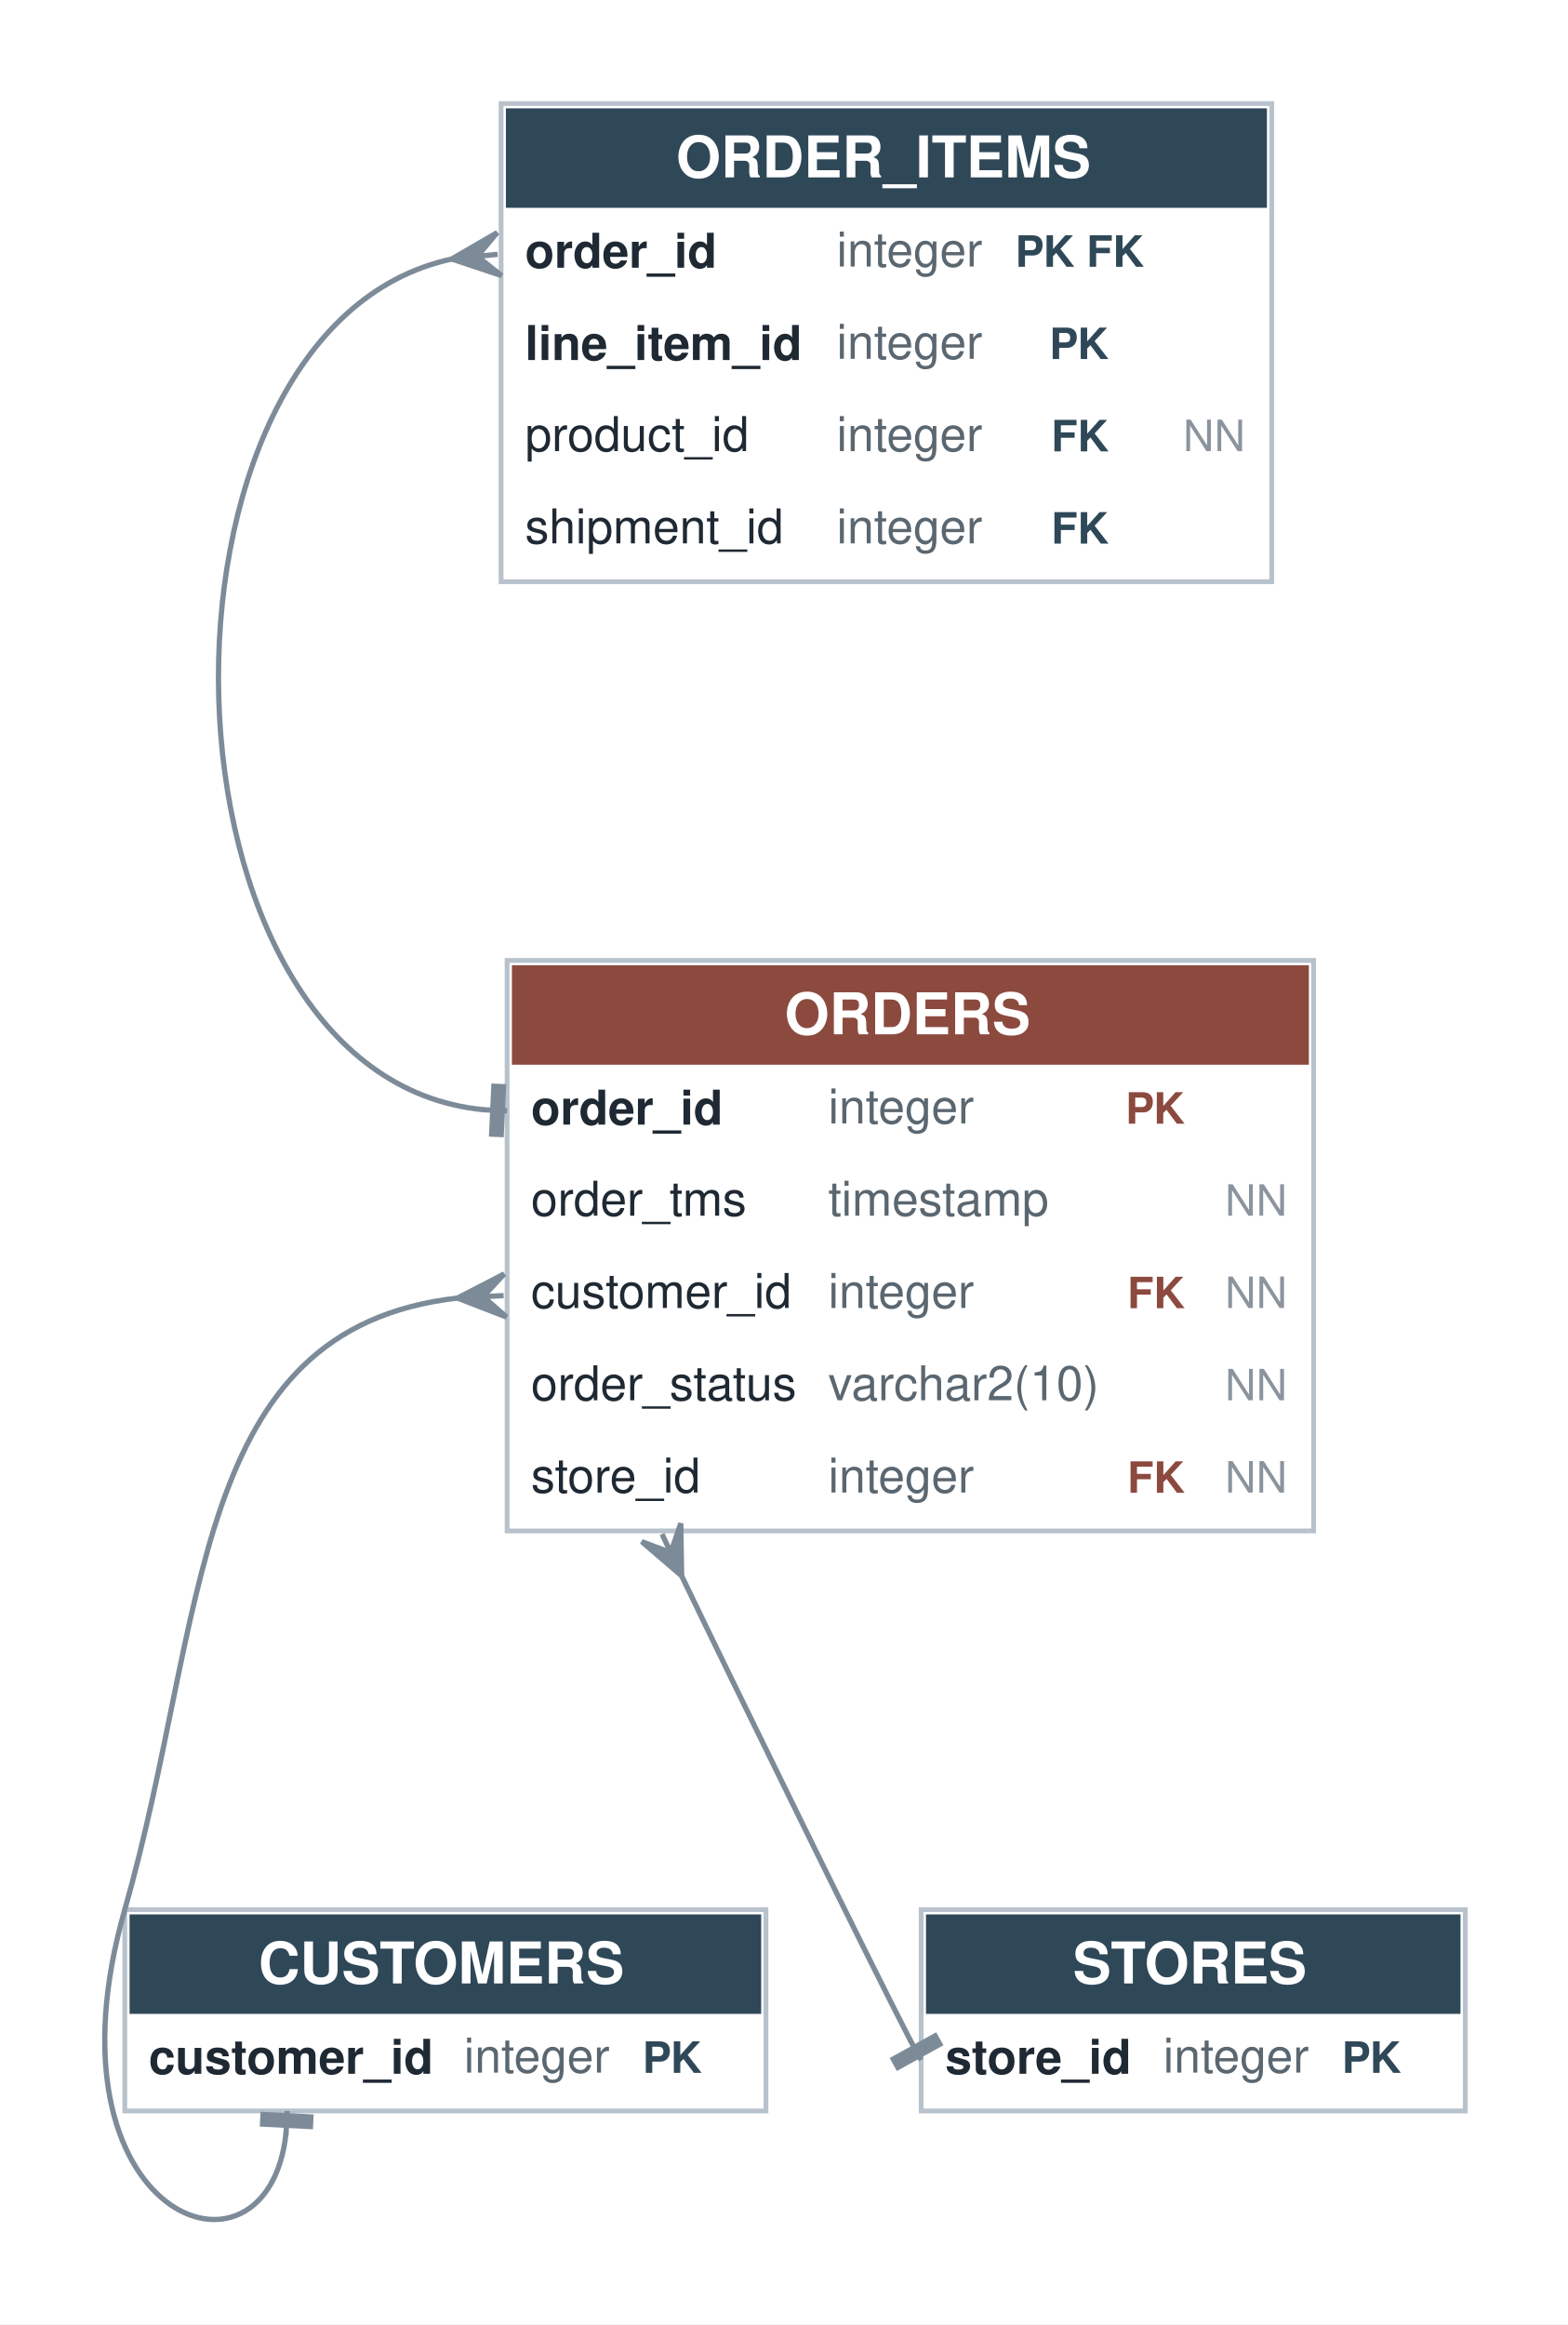
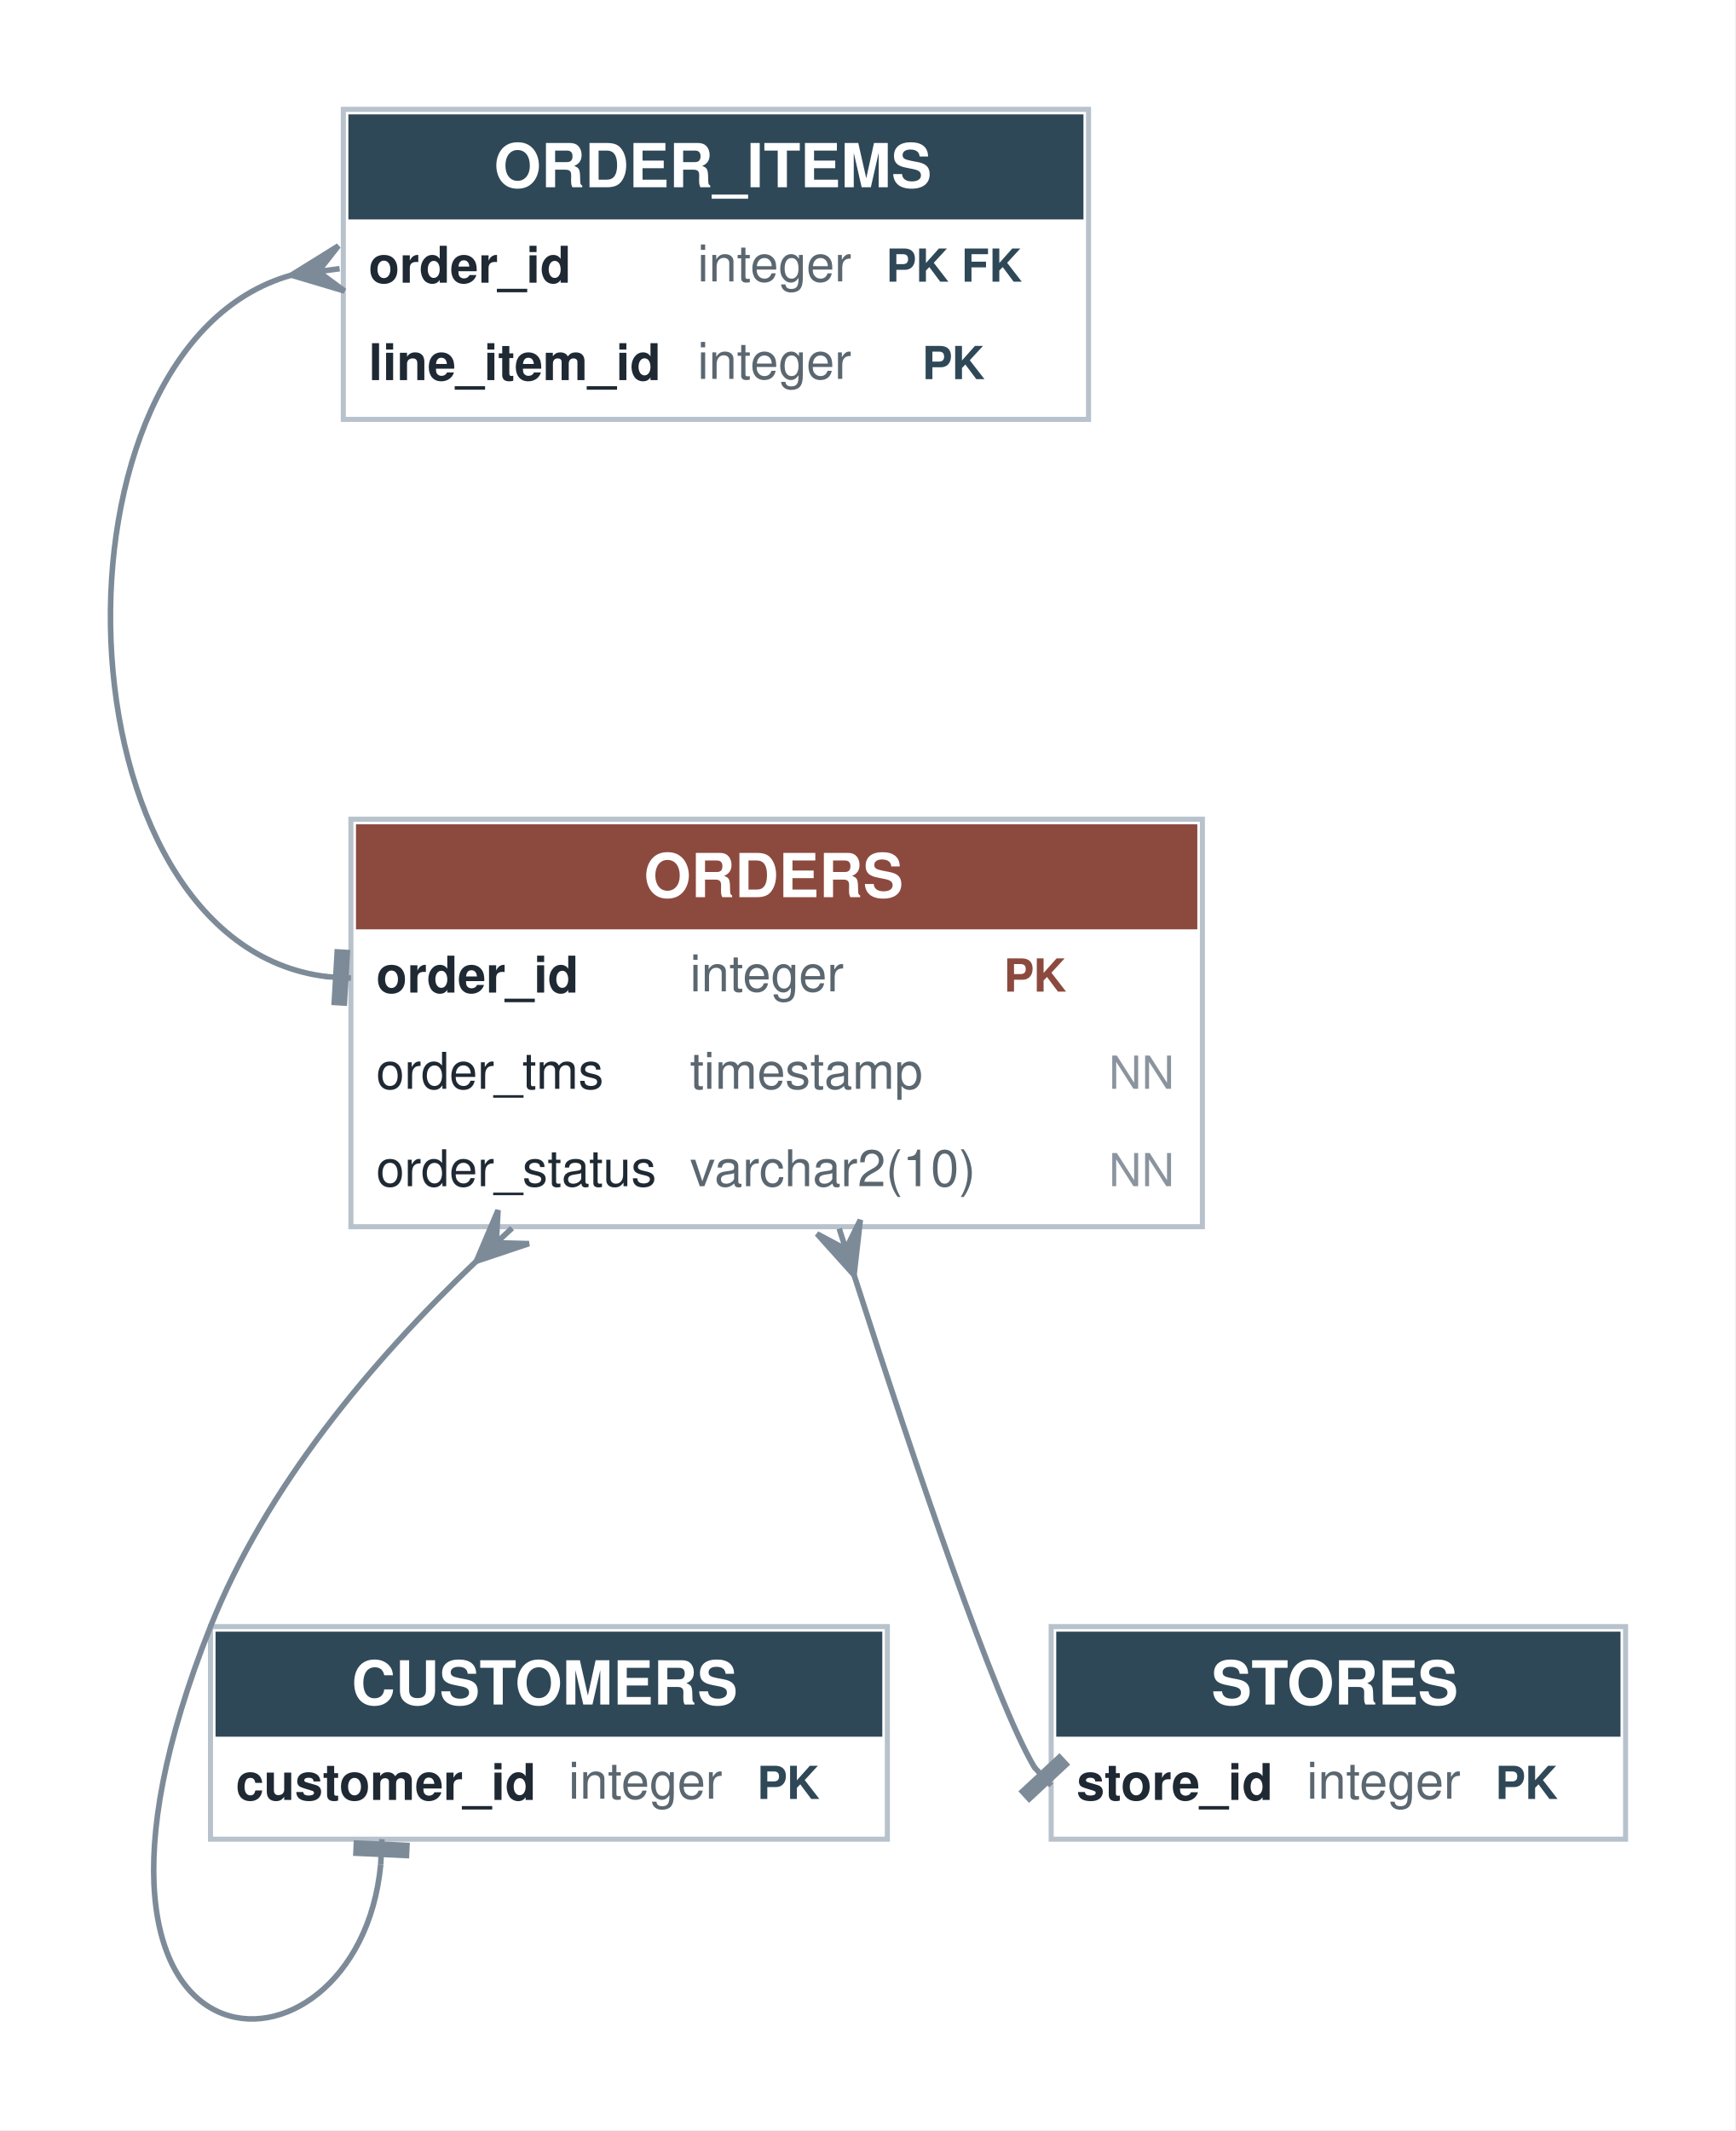
- <svg xmlns="http://www.w3.org/2000/svg" width="327pt" height="485pt" viewBox="0.00 0.00 327.00 485.00">
-   <g id="graph0" class="graph" transform="scale(1 1) rotate(0) translate(21.6 463.25)">
-     <polygon fill="white" stroke="none" points="-21.6,21.6 -21.6,-463.25 305.66,-463.25 305.66,21.6 -21.6,21.6" />
+ <svg xmlns="http://www.w3.org/2000/svg" width="343pt" height="421pt" viewBox="0.00 0.00 343.00 421.00">
+   <g id="graph0" class="graph" transform="scale(1 1) rotate(0) translate(21.6 399.2)">
+     <polygon fill="white" stroke="none" points="-21.6,21.6 -21.6,-399.2 321.21,-399.2 321.21,21.6 -21.6,21.6" />
    <g id="node1" class="node">
-       <polygon fill="#ffffff" stroke="none" points="84.18,-143.9 84.18,-262.9 252.43,-262.9 252.43,-143.9 84.18,-143.9" />
-       <polygon fill="none" stroke="#b8c2cc" points="84.18,-143.9 84.18,-262.9 252.43,-262.9 252.43,-143.9 84.18,-143.9" />
-       <polygon fill="#8c4a3f" stroke="none" points="85.18,-241.15 85.18,-261.9 251.43,-261.9 251.43,-241.15 85.18,-241.15" />
-       <text xml:space="preserve" text-anchor="start" x="142.06" y="-247.5" font-family="Helvetica,Arial,sans-serif" font-weight="bold" font-size="12.00" fill="white">ORDERS</text>
-       <text xml:space="preserve" text-anchor="start" x="89.18" y="-228.65" font-family="Helvetica,Arial,sans-serif" font-weight="bold" font-size="10.00" fill="#1f2933">order_id</text>
-       <text xml:space="preserve" text-anchor="start" x="151.18" y="-228.9" font-family="Helvetica,Arial,sans-serif" font-size="10.00" fill="#5b6770">integer</text>
-       <text xml:space="preserve" text-anchor="start" x="213.18" y="-228.85" font-family="Helvetica,Arial,sans-serif" font-weight="bold" font-size="9.00" fill="#8c4a3f">PK</text>
-       <text xml:space="preserve" text-anchor="start" x="89.18" y="-209.65" font-family="Helvetica,Arial,sans-serif" font-size="10.00" fill="#1f2933">order_tms</text>
-       <text xml:space="preserve" text-anchor="start" x="151.18" y="-209.65" font-family="Helvetica,Arial,sans-serif" font-size="10.00" fill="#5b6770">timestamp</text>
-       <text xml:space="preserve" text-anchor="start" x="233.93" y="-209.65" font-family="Helvetica,Arial,sans-serif" font-size="9.00" fill="#8b949e">NN</text>
-       <text xml:space="preserve" text-anchor="start" x="89.18" y="-190.4" font-family="Helvetica,Arial,sans-serif" font-size="10.00" fill="#1f2933">customer_id</text>
-       <text xml:space="preserve" text-anchor="start" x="151.18" y="-190.4" font-family="Helvetica,Arial,sans-serif" font-size="10.00" fill="#5b6770">integer</text>
-       <text xml:space="preserve" text-anchor="start" x="213.56" y="-190.35" font-family="Helvetica,Arial,sans-serif" font-weight="bold" font-size="9.00" fill="#8c4a3f">FK</text>
-       <text xml:space="preserve" text-anchor="start" x="233.93" y="-190.4" font-family="Helvetica,Arial,sans-serif" font-size="9.00" fill="#8b949e">NN</text>
-       <text xml:space="preserve" text-anchor="start" x="89.18" y="-171.15" font-family="Helvetica,Arial,sans-serif" font-size="10.00" fill="#1f2933">order_status</text>
-       <text xml:space="preserve" text-anchor="start" x="151.18" y="-171.15" font-family="Helvetica,Arial,sans-serif" font-size="10.00" fill="#5b6770">varchar2(10)</text>
-       <text xml:space="preserve" text-anchor="start" x="233.93" y="-171.15" font-family="Helvetica,Arial,sans-serif" font-size="9.00" fill="#8b949e">NN</text>
-       <text xml:space="preserve" text-anchor="start" x="89.18" y="-151.9" font-family="Helvetica,Arial,sans-serif" font-size="10.00" fill="#1f2933">store_id</text>
-       <text xml:space="preserve" text-anchor="start" x="151.18" y="-151.9" font-family="Helvetica,Arial,sans-serif" font-size="10.00" fill="#5b6770">integer</text>
-       <text xml:space="preserve" text-anchor="start" x="213.56" y="-151.85" font-family="Helvetica,Arial,sans-serif" font-weight="bold" font-size="9.00" fill="#8c4a3f">FK</text>
-       <text xml:space="preserve" text-anchor="start" x="233.93" y="-151.9" font-family="Helvetica,Arial,sans-serif" font-size="9.00" fill="#8b949e">NN</text>
+       <polygon fill="#ffffff" stroke="none" points="47.74,-156.85 47.74,-237.35 215.99,-237.35 215.99,-156.85 47.74,-156.85" />
+       <polygon fill="none" stroke="#b8c2cc" points="47.74,-156.85 47.74,-237.35 215.99,-237.35 215.99,-156.85 47.74,-156.85" />
+       <polygon fill="#8c4a3f" stroke="none" points="48.74,-215.6 48.74,-236.35 214.99,-236.35 214.99,-215.6 48.74,-215.6" />
+       <text xml:space="preserve" text-anchor="start" x="105.61" y="-221.95" font-family="Helvetica,Arial,sans-serif" font-weight="bold" font-size="12.00" fill="white">ORDERS</text>
+       <text xml:space="preserve" text-anchor="start" x="52.74" y="-203.1" font-family="Helvetica,Arial,sans-serif" font-weight="bold" font-size="10.00" fill="#1f2933">order_id</text>
+       <text xml:space="preserve" text-anchor="start" x="114.74" y="-203.35" font-family="Helvetica,Arial,sans-serif" font-size="10.00" fill="#5b6770">integer</text>
+       <text xml:space="preserve" text-anchor="start" x="176.74" y="-203.3" font-family="Helvetica,Arial,sans-serif" font-weight="bold" font-size="9.00" fill="#8c4a3f">PK</text>
+       <text xml:space="preserve" text-anchor="start" x="52.74" y="-184.1" font-family="Helvetica,Arial,sans-serif" font-size="10.00" fill="#1f2933">order_tms</text>
+       <text xml:space="preserve" text-anchor="start" x="114.74" y="-184.1" font-family="Helvetica,Arial,sans-serif" font-size="10.00" fill="#5b6770">timestamp</text>
+       <text xml:space="preserve" text-anchor="start" x="197.49" y="-184.1" font-family="Helvetica,Arial,sans-serif" font-size="9.00" fill="#8b949e">NN</text>
+       <text xml:space="preserve" text-anchor="start" x="52.74" y="-164.85" font-family="Helvetica,Arial,sans-serif" font-size="10.00" fill="#1f2933">order_status</text>
+       <text xml:space="preserve" text-anchor="start" x="114.74" y="-164.85" font-family="Helvetica,Arial,sans-serif" font-size="10.00" fill="#5b6770">varchar2(10)</text>
+       <text xml:space="preserve" text-anchor="start" x="197.49" y="-164.85" font-family="Helvetica,Arial,sans-serif" font-size="9.00" fill="#8b949e">NN</text>
    </g>
    <g id="node2" class="node">
-       <polygon fill="#ffffff" stroke="none" points="4.43,-22.9 4.43,-64.9 138.18,-64.9 138.18,-22.9 4.43,-22.9" />
-       <polygon fill="none" stroke="#b8c2cc" points="4.43,-22.9 4.43,-64.9 138.18,-64.9 138.18,-22.9 4.43,-22.9" />
-       <polygon fill="#2f4858" stroke="none" points="5.43,-43.15 5.43,-63.9 137.18,-63.9 137.18,-43.15 5.43,-43.15" />
-       <text xml:space="preserve" text-anchor="start" x="32.31" y="-49.5" font-family="Helvetica,Arial,sans-serif" font-weight="bold" font-size="12.00" fill="white">CUSTOMERS</text>
-       <text xml:space="preserve" text-anchor="start" x="9.43" y="-30.65" font-family="Helvetica,Arial,sans-serif" font-weight="bold" font-size="10.00" fill="#1f2933">customer_id</text>
-       <text xml:space="preserve" text-anchor="start" x="75.18" y="-30.9" font-family="Helvetica,Arial,sans-serif" font-size="10.00" fill="#5b6770">integer</text>
-       <text xml:space="preserve" text-anchor="start" x="112.43" y="-30.85" font-family="Helvetica,Arial,sans-serif" font-weight="bold" font-size="9.00" fill="#2f4858">PK</text>
+       <polygon fill="#ffffff" stroke="none" points="19.99,-35.85 19.99,-77.85 153.74,-77.85 153.74,-35.85 19.99,-35.85" />
+       <polygon fill="none" stroke="#b8c2cc" points="19.99,-35.85 19.99,-77.85 153.74,-77.85 153.74,-35.85 19.99,-35.85" />
+       <polygon fill="#2f4858" stroke="none" points="20.99,-56.1 20.99,-76.85 152.74,-76.85 152.74,-56.1 20.99,-56.1" />
+       <text xml:space="preserve" text-anchor="start" x="47.86" y="-62.45" font-family="Helvetica,Arial,sans-serif" font-weight="bold" font-size="12.00" fill="white">CUSTOMERS</text>
+       <text xml:space="preserve" text-anchor="start" x="24.99" y="-43.6" font-family="Helvetica,Arial,sans-serif" font-weight="bold" font-size="10.00" fill="#1f2933">customer_id</text>
+       <text xml:space="preserve" text-anchor="start" x="90.74" y="-43.85" font-family="Helvetica,Arial,sans-serif" font-size="10.00" fill="#5b6770">integer</text>
+       <text xml:space="preserve" text-anchor="start" x="127.99" y="-43.8" font-family="Helvetica,Arial,sans-serif" font-weight="bold" font-size="9.00" fill="#2f4858">PK</text>
    </g>
    <g id="edge1" class="edge">
-       <path fill="none" stroke="#7d8b99" stroke-width="1.1" d="M73.82,-192.47C17.67,-186.06 21.86,-125.87 4.43,-64.9 -13.99,-0.45 34.28,17.24 38.07,-18.3" />
-       <polygon fill="#7d8b99" stroke="#7d8b99" stroke-width="1.1" points="73.83,-192.47 83.57,-197.5 79.19,-192.76 83.45,-192.99 83.45,-192.99 83.45,-192.99 79.19,-192.76 84.06,-188.51 73.83,-192.47" />
-       <polygon fill="#7d8b99" stroke="#7d8b99" stroke-width="1.1" points="43.25,-21.65 33.27,-22.16 33.16,-20.16 43.15,-19.65 43.25,-21.65" />
-       <polyline fill="none" stroke="#7d8b99" stroke-width="1.1" points="38.31,-22.9 38.05,-17.91" />
+       <path fill="none" stroke="#7d8b99" stroke-width="1.1" d="M72.52,-150.04C51.79,-130.31 30.97,-105.44 19.99,-77.85 -17.08,15.27 49.19,15.94 53.63,-30.86" />
+       <polygon fill="#7d8b99" stroke="#7d8b99" stroke-width="1.1" points="72.52,-150.03 76.81,-160.12 76.46,-153.68 79.59,-156.57 79.59,-156.57 79.59,-156.57 76.46,-153.68 82.92,-153.51 72.52,-150.03" />
+       <polygon fill="#7d8b99" stroke="#7d8b99" stroke-width="1.1" points="58.81,-34.62 48.82,-35.08 48.73,-33.08 58.72,-32.62 58.81,-34.62" />
+       <polyline fill="none" stroke="#7d8b99" stroke-width="1.1" points="53.86,-35.85 53.63,-30.85" />
    </g>
    <g id="node4" class="node">
-       <polygon fill="#ffffff" stroke="none" points="170.56,-22.9 170.56,-64.9 284.06,-64.9 284.06,-22.9 170.56,-22.9" />
-       <polygon fill="none" stroke="#b8c2cc" points="170.56,-22.9 170.56,-64.9 284.06,-64.9 284.06,-22.9 170.56,-22.9" />
-       <polygon fill="#2f4858" stroke="none" points="171.56,-43.15 171.56,-63.9 283.06,-63.9 283.06,-43.15 171.56,-43.15" />
-       <text xml:space="preserve" text-anchor="start" x="202.18" y="-49.5" font-family="Helvetica,Arial,sans-serif" font-weight="bold" font-size="12.00" fill="white">STORES</text>
-       <text xml:space="preserve" text-anchor="start" x="175.56" y="-30.65" font-family="Helvetica,Arial,sans-serif" font-weight="bold" font-size="10.00" fill="#1f2933">store_id</text>
-       <text xml:space="preserve" text-anchor="start" x="221.06" y="-30.9" font-family="Helvetica,Arial,sans-serif" font-size="10.00" fill="#5b6770">integer</text>
-       <text xml:space="preserve" text-anchor="start" x="258.31" y="-30.85" font-family="Helvetica,Arial,sans-serif" font-weight="bold" font-size="9.00" fill="#2f4858">PK</text>
+       <polygon fill="#ffffff" stroke="none" points="186.11,-35.85 186.11,-77.85 299.61,-77.85 299.61,-35.85 186.11,-35.85" />
+       <polygon fill="none" stroke="#b8c2cc" points="186.11,-35.85 186.11,-77.85 299.61,-77.85 299.61,-35.85 186.11,-35.85" />
+       <polygon fill="#2f4858" stroke="none" points="187.11,-56.1 187.11,-76.85 298.61,-76.85 298.61,-56.1 187.11,-56.1" />
+       <text xml:space="preserve" text-anchor="start" x="217.74" y="-62.45" font-family="Helvetica,Arial,sans-serif" font-weight="bold" font-size="12.00" fill="white">STORES</text>
+       <text xml:space="preserve" text-anchor="start" x="191.11" y="-43.6" font-family="Helvetica,Arial,sans-serif" font-weight="bold" font-size="10.00" fill="#1f2933">store_id</text>
+       <text xml:space="preserve" text-anchor="start" x="236.61" y="-43.85" font-family="Helvetica,Arial,sans-serif" font-size="10.00" fill="#5b6770">integer</text>
+       <text xml:space="preserve" text-anchor="start" x="273.86" y="-43.8" font-family="Helvetica,Arial,sans-serif" font-weight="bold" font-size="9.00" fill="#2f4858">PK</text>
    </g>
    <g id="edge2" class="edge">
-       <path fill="none" stroke="#7d8b99" stroke-width="1.1" d="M120.57,-134.56C131.57,-111.67 160.06,-53.51 168.31,-37.6" />
-       <polygon fill="#7d8b99" stroke="#7d8b99" stroke-width="1.1" points="120.59,-134.52 112.27,-141.66 118.31,-139.38 116.5,-143.24 116.5,-143.24 116.5,-143.24 118.31,-139.38 120.41,-145.48 120.59,-134.52" />
-       <polygon fill="#7d8b99" stroke="#7d8b99" stroke-width="1.1" points="165.7,-31.98 174.45,-36.82 173.48,-38.57 164.73,-33.73 165.7,-31.98" />
-       <polyline fill="none" stroke="#7d8b99" stroke-width="1.1" points="170.56,-33.53 168.14,-37.9" />
+       <path fill="none" stroke="#7d8b99" stroke-width="1.1" d="M147.18,-147.25C159.14,-110.08 175,-63.13 182.82,-50.02" />
+       <polygon fill="#7d8b99" stroke="#7d8b99" stroke-width="1.1" points="147.16,-147.3 139.83,-155.45 145.53,-152.41 144.23,-156.47 144.23,-156.47 144.23,-156.47 145.53,-152.41 148.4,-158.2 147.16,-147.3" />
+       <polygon fill="#7d8b99" stroke="#7d8b99" stroke-width="1.1" points="181.77,-43.8 189.09,-50.61 187.73,-52.07 180.41,-45.27 181.77,-43.8" />
+       <polyline fill="none" stroke="#7d8b99" stroke-width="1.1" points="186.11,-46.47 182.71,-50.14" />
    </g>
    <g id="node3" class="node">
-       <polygon fill="#ffffff" stroke="none" points="82.93,-341.9 82.93,-441.65 243.68,-441.65 243.68,-341.9 82.93,-341.9" />
-       <polygon fill="none" stroke="#b8c2cc" points="82.93,-341.9 82.93,-441.65 243.68,-441.65 243.68,-341.9 82.93,-341.9" />
-       <polygon fill="#2f4858" stroke="none" points="83.93,-419.9 83.93,-440.65 242.68,-440.65 242.68,-419.9 83.93,-419.9" />
-       <text xml:space="preserve" text-anchor="start" x="119.43" y="-426.25" font-family="Helvetica,Arial,sans-serif" font-weight="bold" font-size="12.00" fill="white">ORDER_ITEMS</text>
-       <text xml:space="preserve" text-anchor="start" x="87.93" y="-407.4" font-family="Helvetica,Arial,sans-serif" font-weight="bold" font-size="10.00" fill="#1f2933">order_id</text>
-       <text xml:space="preserve" text-anchor="start" x="152.93" y="-407.65" font-family="Helvetica,Arial,sans-serif" font-size="10.00" fill="#5b6770">integer</text>
-       <text xml:space="preserve" text-anchor="start" x="190.18" y="-407.6" font-family="Helvetica,Arial,sans-serif" font-weight="bold" font-size="9.00" fill="#2f4858">PK FK</text>
-       <text xml:space="preserve" text-anchor="start" x="87.93" y="-388.15" font-family="Helvetica,Arial,sans-serif" font-weight="bold" font-size="10.00" fill="#1f2933">line_item_id</text>
-       <text xml:space="preserve" text-anchor="start" x="152.93" y="-388.4" font-family="Helvetica,Arial,sans-serif" font-size="10.00" fill="#5b6770">integer</text>
-       <text xml:space="preserve" text-anchor="start" x="197.31" y="-388.35" font-family="Helvetica,Arial,sans-serif" font-weight="bold" font-size="9.00" fill="#2f4858">PK</text>
-       <text xml:space="preserve" text-anchor="start" x="87.93" y="-369.15" font-family="Helvetica,Arial,sans-serif" font-size="10.00" fill="#1f2933">product_id</text>
-       <text xml:space="preserve" text-anchor="start" x="152.93" y="-369.15" font-family="Helvetica,Arial,sans-serif" font-size="10.00" fill="#5b6770">integer</text>
-       <text xml:space="preserve" text-anchor="start" x="197.68" y="-369.1" font-family="Helvetica,Arial,sans-serif" font-weight="bold" font-size="9.00" fill="#2f4858">FK</text>
-       <text xml:space="preserve" text-anchor="start" x="225.18" y="-369.15" font-family="Helvetica,Arial,sans-serif" font-size="9.00" fill="#8b949e">NN</text>
-       <text xml:space="preserve" text-anchor="start" x="87.93" y="-349.9" font-family="Helvetica,Arial,sans-serif" font-size="10.00" fill="#1f2933">shipment_id</text>
-       <text xml:space="preserve" text-anchor="start" x="152.93" y="-349.9" font-family="Helvetica,Arial,sans-serif" font-size="10.00" fill="#5b6770">integer</text>
-       <text xml:space="preserve" text-anchor="start" x="197.68" y="-349.85" font-family="Helvetica,Arial,sans-serif" font-weight="bold" font-size="9.00" fill="#2f4858">FK</text>
+       <polygon fill="#ffffff" stroke="none" points="46.24,-316.35 46.24,-377.6 193.49,-377.6 193.49,-316.35 46.24,-316.35" />
+       <polygon fill="none" stroke="#b8c2cc" points="46.24,-316.35 46.24,-377.6 193.49,-377.6 193.49,-316.35 46.24,-316.35" />
+       <polygon fill="#2f4858" stroke="none" points="47.24,-355.85 47.24,-376.6 192.49,-376.6 192.49,-355.85 47.24,-355.85" />
+       <text xml:space="preserve" text-anchor="start" x="75.99" y="-362.2" font-family="Helvetica,Arial,sans-serif" font-weight="bold" font-size="12.00" fill="white">ORDER_ITEMS</text>
+       <text xml:space="preserve" text-anchor="start" x="51.24" y="-343.35" font-family="Helvetica,Arial,sans-serif" font-weight="bold" font-size="10.00" fill="#1f2933">order_id</text>
+       <text xml:space="preserve" text-anchor="start" x="116.24" y="-343.6" font-family="Helvetica,Arial,sans-serif" font-size="10.00" fill="#5b6770">integer</text>
+       <text xml:space="preserve" text-anchor="start" x="153.49" y="-343.55" font-family="Helvetica,Arial,sans-serif" font-weight="bold" font-size="9.00" fill="#2f4858">PK FK</text>
+       <text xml:space="preserve" text-anchor="start" x="51.24" y="-324.1" font-family="Helvetica,Arial,sans-serif" font-weight="bold" font-size="10.00" fill="#1f2933">line_item_id</text>
+       <text xml:space="preserve" text-anchor="start" x="116.24" y="-324.35" font-family="Helvetica,Arial,sans-serif" font-size="10.00" fill="#5b6770">integer</text>
+       <text xml:space="preserve" text-anchor="start" x="160.61" y="-324.3" font-family="Helvetica,Arial,sans-serif" font-weight="bold" font-size="9.00" fill="#2f4858">PK</text>
    </g>
    <g id="edge3" class="edge">
-       <path fill="none" stroke="#7d8b99" stroke-width="1.1" d="M72.72,-409.23C5.24,-394.89 8.15,-238.46 79.39,-231.75" />
-       <polygon fill="#7d8b99" stroke="#7d8b99" stroke-width="1.1" points="72.62,-409.22 82.11,-414.72 77.96,-409.77 82.2,-410.2 82.2,-410.2 82.2,-410.2 77.96,-409.77 83.03,-405.76 72.62,-409.22" />
-       <polygon fill="#7d8b99" stroke="#7d8b99" stroke-width="1.1" points="82.95,-226.58 83.42,-236.57 81.42,-236.66 80.96,-226.67 82.95,-226.58" />
-       <polyline fill="none" stroke="#7d8b99" stroke-width="1.1" points="84.18,-231.53 79.19,-231.76" />
+       <path fill="none" stroke="#7d8b99" stroke-width="1.1" d="M35.93,-344.83C-14.3,-330.67 -11.17,-212.69 43.04,-206.25" />
+       <polygon fill="#7d8b99" stroke="#7d8b99" stroke-width="1.1" points="35.96,-344.84 45.27,-350.63 41.28,-345.55 45.51,-346.12 45.51,-346.12 45.51,-346.12 41.28,-345.55 46.47,-341.71 35.96,-344.84" />
+       <polygon fill="#7d8b99" stroke="#7d8b99" stroke-width="1.1" points="46.45,-201.04 47.03,-211.02 45.03,-211.14 44.45,-201.16 46.45,-201.04" />
+       <polyline fill="none" stroke="#7d8b99" stroke-width="1.1" points="47.74,-205.97 42.74,-206.26" />
    </g>
  </g>
</svg>
